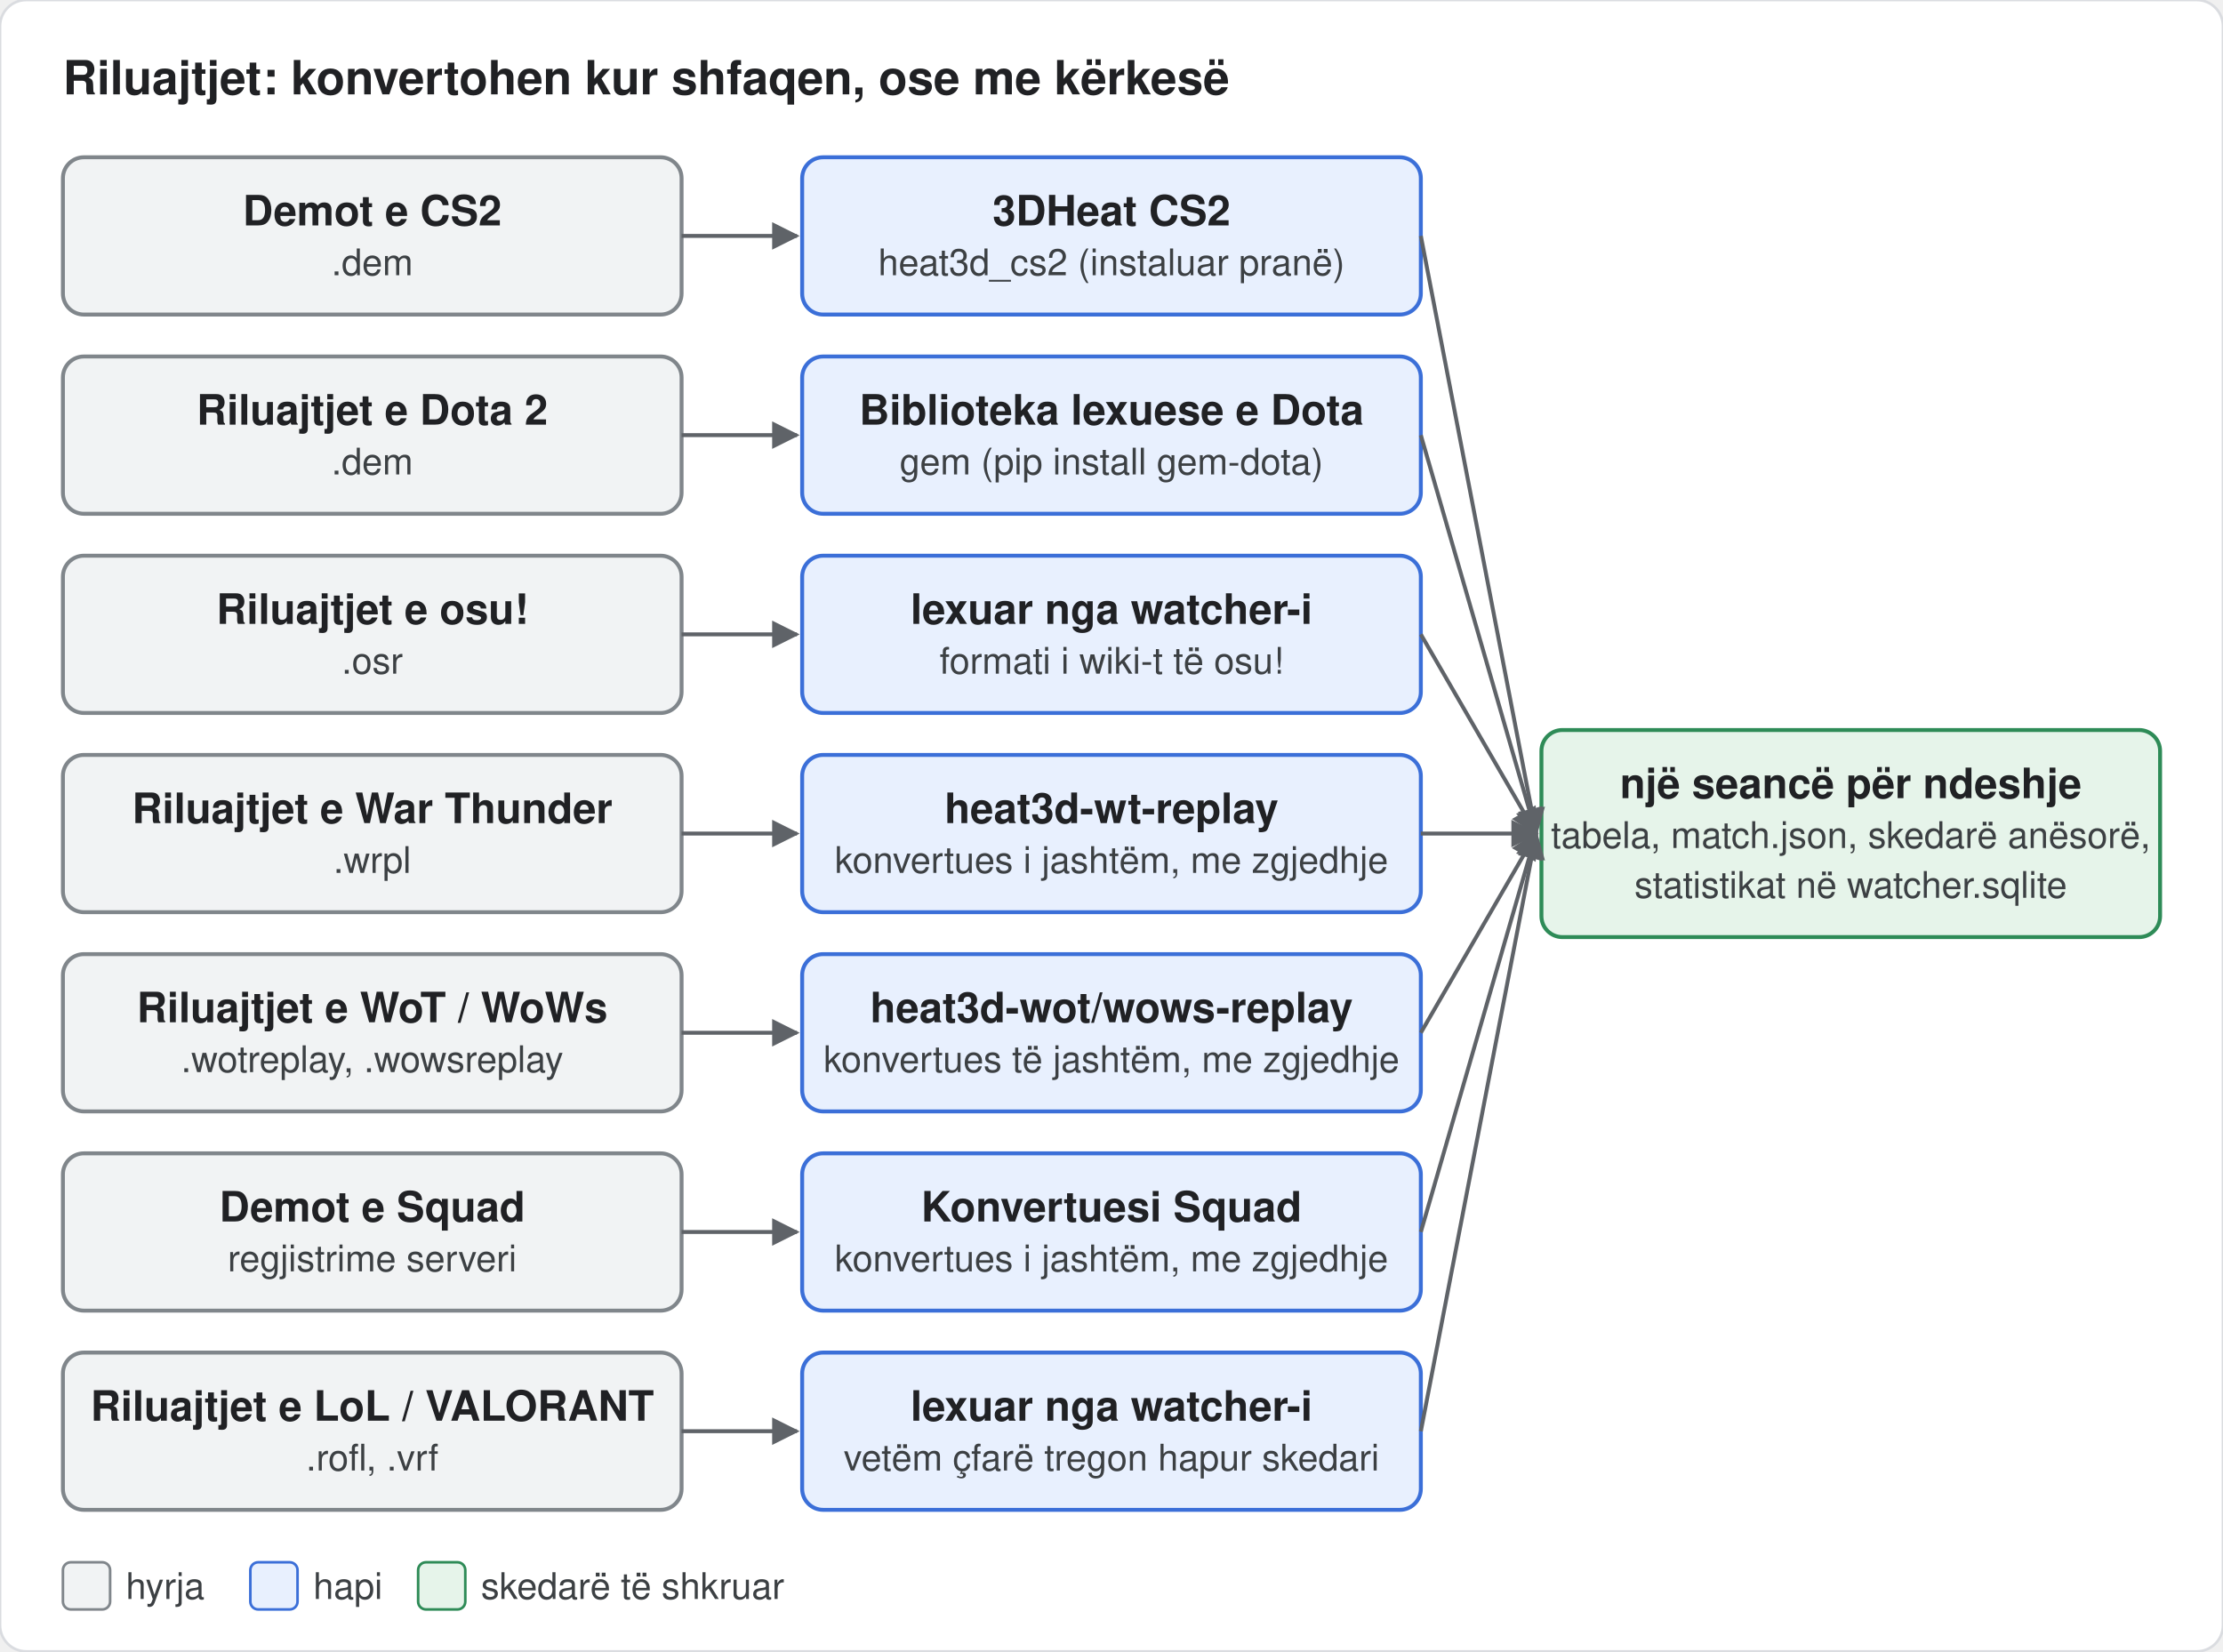
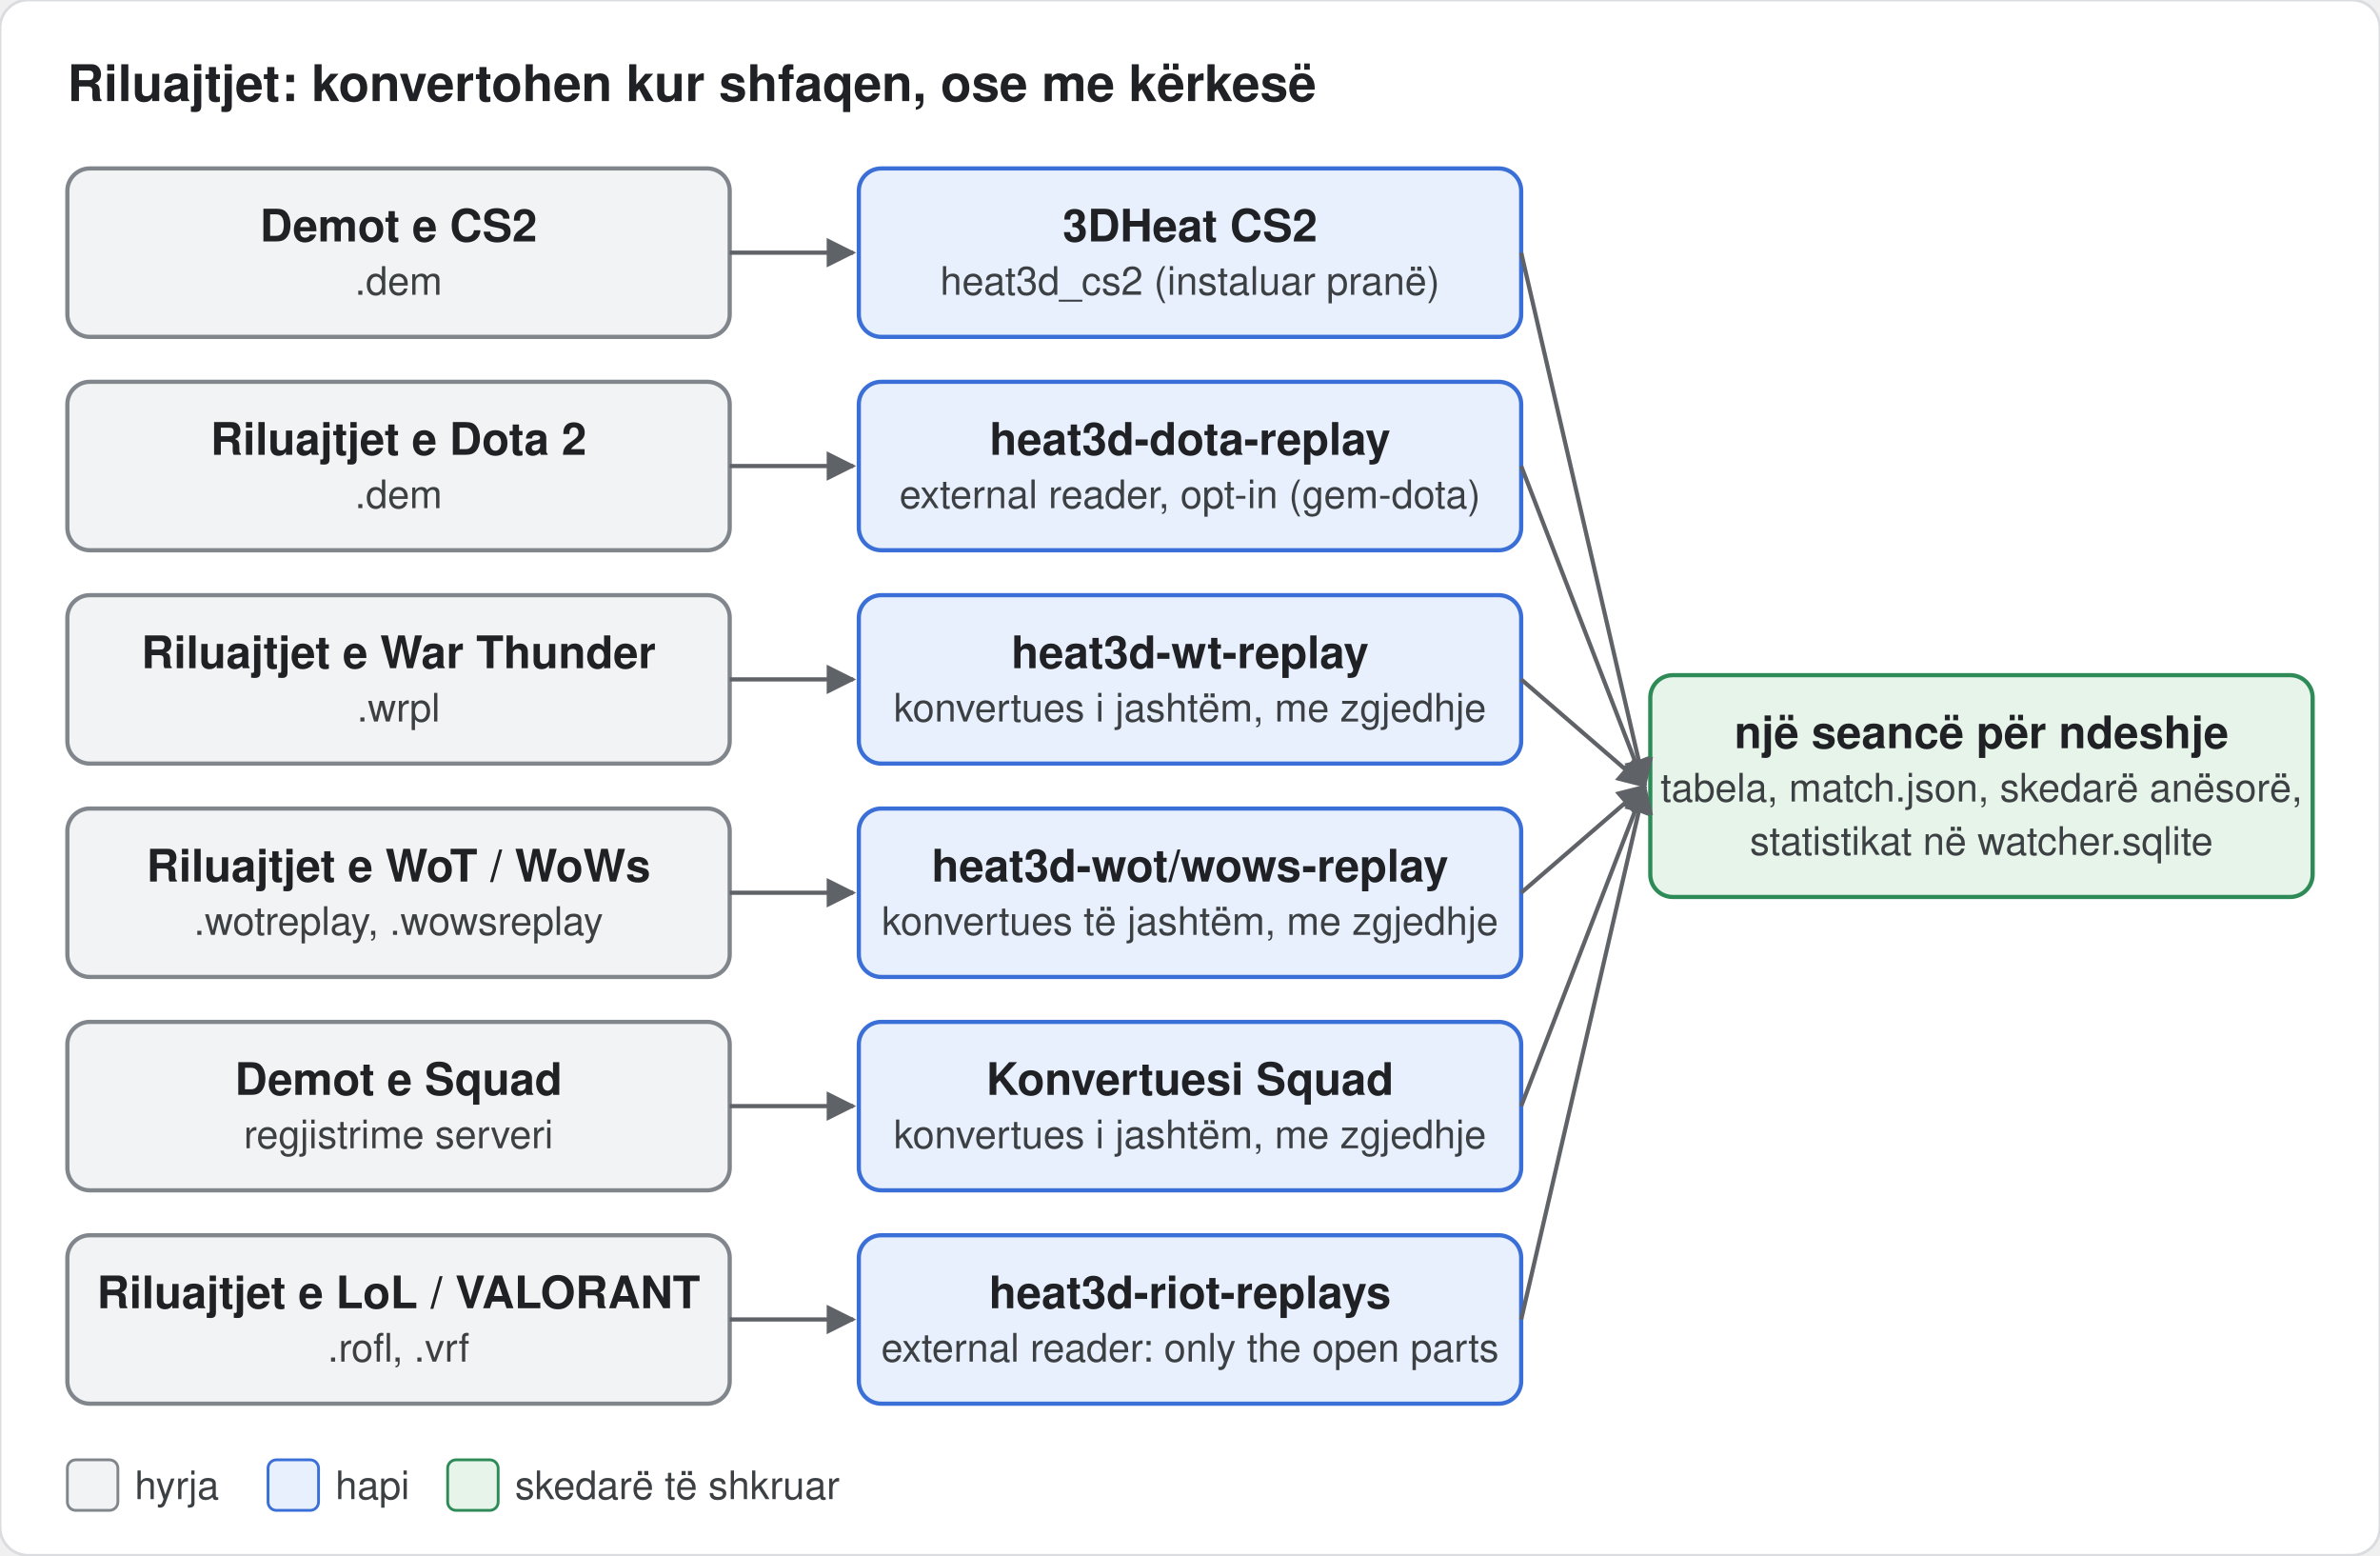
- <svg xmlns="http://www.w3.org/2000/svg" width="848" height="630" viewBox="0 0 848 630" font-family="Segoe UI,Helvetica,Arial,sans-serif" role="img" aria-label="Replays: converted when they appear, or on request">
+ <svg xmlns="http://www.w3.org/2000/svg" width="848" height="554" viewBox="0 0 848 554" font-family="Segoe UI,Helvetica,Arial,sans-serif" role="img" aria-label="Replays: converted when they appear, or on request">
  <defs>
    <marker id="a" viewBox="0 0 10 10" refX="9" refY="5" markerWidth="7" markerHeight="7" orient="auto">
      <path d="M0,0 L10,5 L0,10 z" fill="#5f6368" />
    </marker>
  </defs>
-   <rect width="848" height="630" rx="10" fill="#ffffff" stroke="#dadce0" />
+   <rect width="848" height="554" rx="10" fill="#ffffff" stroke="#dadce0" />
  <text x="24" y="36" font-size="18" font-weight="600" fill="#202124">Riluajtjet: konvertohen kur shfaqen, ose me kërkesë</text>
  <rect x="24" y="60.0" width="236" height="60" rx="8" fill="#f1f3f4" stroke="#80868b" stroke-width="1.5" />
  <text x="142.0" y="86.0" text-anchor="middle" font-weight="600" font-size="16" fill="#202124">Demot e CS2</text>
  <text x="142.0" y="105.0" text-anchor="middle" font-size="14" fill="#3c4043">.dem</text>
  <rect x="24" y="136.0" width="236" height="60" rx="8" fill="#f1f3f4" stroke="#80868b" stroke-width="1.5" />
  <text x="142.0" y="162.0" text-anchor="middle" font-weight="600" font-size="16" fill="#202124">Riluajtjet e Dota 2</text>
  <text x="142.0" y="181.0" text-anchor="middle" font-size="14" fill="#3c4043">.dem</text>
  <rect x="24" y="212.0" width="236" height="60" rx="8" fill="#f1f3f4" stroke="#80868b" stroke-width="1.5" />
-   <text x="142.0" y="238.0" text-anchor="middle" font-weight="600" font-size="16" fill="#202124">Riluajtjet e osu!</text>
-   <text x="142.0" y="257.0" text-anchor="middle" font-size="14" fill="#3c4043">.osr</text>
+   <text x="142.0" y="238.0" text-anchor="middle" font-weight="600" font-size="16" fill="#202124">Riluajtjet e War Thunder</text>
+   <text x="142.0" y="257.0" text-anchor="middle" font-size="14" fill="#3c4043">.wrpl</text>
  <rect x="24" y="288.0" width="236" height="60" rx="8" fill="#f1f3f4" stroke="#80868b" stroke-width="1.5" />
-   <text x="142.0" y="314.0" text-anchor="middle" font-weight="600" font-size="16" fill="#202124">Riluajtjet e War Thunder</text>
-   <text x="142.0" y="333.0" text-anchor="middle" font-size="14" fill="#3c4043">.wrpl</text>
+   <text x="142.0" y="314.0" text-anchor="middle" font-weight="600" font-size="16" fill="#202124">Riluajtjet e WoT / WoWs</text>
+   <text x="142.0" y="333.0" text-anchor="middle" font-size="14" fill="#3c4043">.wotreplay, .wowsreplay</text>
  <rect x="24" y="364.0" width="236" height="60" rx="8" fill="#f1f3f4" stroke="#80868b" stroke-width="1.5" />
-   <text x="142.0" y="390.0" text-anchor="middle" font-weight="600" font-size="16" fill="#202124">Riluajtjet e WoT / WoWs</text>
-   <text x="142.0" y="409.0" text-anchor="middle" font-size="14" fill="#3c4043">.wotreplay, .wowsreplay</text>
+   <text x="142.0" y="390.0" text-anchor="middle" font-weight="600" font-size="16" fill="#202124">Demot e Squad</text>
+   <text x="142.0" y="409.0" text-anchor="middle" font-size="14" fill="#3c4043">regjistrime serveri</text>
  <rect x="24" y="440.0" width="236" height="60" rx="8" fill="#f1f3f4" stroke="#80868b" stroke-width="1.5" />
-   <text x="142.0" y="466.0" text-anchor="middle" font-weight="600" font-size="16" fill="#202124">Demot e Squad</text>
-   <text x="142.0" y="485.0" text-anchor="middle" font-size="14" fill="#3c4043">regjistrime serveri</text>
-   <rect x="24" y="516.0" width="236" height="60" rx="8" fill="#f1f3f4" stroke="#80868b" stroke-width="1.5" />
-   <text x="142.0" y="542.0" text-anchor="middle" font-weight="600" font-size="16" fill="#202124">Riluajtjet e LoL / VALORANT</text>
-   <text x="142.0" y="561.0" text-anchor="middle" font-size="14" fill="#3c4043">.rofl, .vrf</text>
+   <text x="142.0" y="466.0" text-anchor="middle" font-weight="600" font-size="16" fill="#202124">Riluajtjet e LoL / VALORANT</text>
+   <text x="142.0" y="485.0" text-anchor="middle" font-size="14" fill="#3c4043">.rofl, .vrf</text>
  <rect x="306" y="60.0" width="236" height="60" rx="8" fill="#e8f0fe" stroke="#3b6fd8" stroke-width="1.5" />
  <text x="424.0" y="86.0" text-anchor="middle" font-weight="600" font-size="16" fill="#202124">3DHeat CS2</text>
  <text x="424.0" y="105.0" text-anchor="middle" font-size="14" fill="#3c4043">heat3d_cs2 (instaluar pranë)</text>
  <rect x="306" y="136.0" width="236" height="60" rx="8" fill="#e8f0fe" stroke="#3b6fd8" stroke-width="1.5" />
-   <text x="424.0" y="162.0" text-anchor="middle" font-weight="600" font-size="16" fill="#202124">Biblioteka lexuese e Dota</text>
-   <text x="424.0" y="181.0" text-anchor="middle" font-size="14" fill="#3c4043">gem (pip install gem-dota)</text>
+   <text x="424.0" y="162.0" text-anchor="middle" font-weight="600" font-size="16" fill="#202124">heat3d-dota-replay</text>
+   <text x="424.0" y="181.0" text-anchor="middle" font-size="14" fill="#3c4043">external reader, opt-in (gem-dota)</text>
  <rect x="306" y="212.0" width="236" height="60" rx="8" fill="#e8f0fe" stroke="#3b6fd8" stroke-width="1.5" />
-   <text x="424.0" y="238.0" text-anchor="middle" font-weight="600" font-size="16" fill="#202124">lexuar nga watcher-i</text>
-   <text x="424.0" y="257.0" text-anchor="middle" font-size="14" fill="#3c4043">formati i wiki-t të osu!</text>
+   <text x="424.0" y="238.0" text-anchor="middle" font-weight="600" font-size="16" fill="#202124">heat3d-wt-replay</text>
+   <text x="424.0" y="257.0" text-anchor="middle" font-size="14" fill="#3c4043">konvertues i jashtëm, me zgjedhje</text>
  <rect x="306" y="288.0" width="236" height="60" rx="8" fill="#e8f0fe" stroke="#3b6fd8" stroke-width="1.5" />
-   <text x="424.0" y="314.0" text-anchor="middle" font-weight="600" font-size="16" fill="#202124">heat3d-wt-replay</text>
-   <text x="424.0" y="333.0" text-anchor="middle" font-size="14" fill="#3c4043">konvertues i jashtëm, me zgjedhje</text>
+   <text x="424.0" y="314.0" text-anchor="middle" font-weight="600" font-size="16" fill="#202124">heat3d-wot/wows-replay</text>
+   <text x="424.0" y="333.0" text-anchor="middle" font-size="14" fill="#3c4043">konvertues të jashtëm, me zgjedhje</text>
  <rect x="306" y="364.0" width="236" height="60" rx="8" fill="#e8f0fe" stroke="#3b6fd8" stroke-width="1.5" />
-   <text x="424.0" y="390.0" text-anchor="middle" font-weight="600" font-size="16" fill="#202124">heat3d-wot/wows-replay</text>
-   <text x="424.0" y="409.0" text-anchor="middle" font-size="14" fill="#3c4043">konvertues të jashtëm, me zgjedhje</text>
+   <text x="424.0" y="390.0" text-anchor="middle" font-weight="600" font-size="16" fill="#202124">Konvertuesi Squad</text>
+   <text x="424.0" y="409.0" text-anchor="middle" font-size="14" fill="#3c4043">konvertues i jashtëm, me zgjedhje</text>
  <rect x="306" y="440.0" width="236" height="60" rx="8" fill="#e8f0fe" stroke="#3b6fd8" stroke-width="1.5" />
-   <text x="424.0" y="466.0" text-anchor="middle" font-weight="600" font-size="16" fill="#202124">Konvertuesi Squad</text>
-   <text x="424.0" y="485.0" text-anchor="middle" font-size="14" fill="#3c4043">konvertues i jashtëm, me zgjedhje</text>
-   <rect x="306" y="516.0" width="236" height="60" rx="8" fill="#e8f0fe" stroke="#3b6fd8" stroke-width="1.5" />
-   <text x="424.0" y="542.0" text-anchor="middle" font-weight="600" font-size="16" fill="#202124">lexuar nga watcher-i</text>
-   <text x="424.0" y="561.0" text-anchor="middle" font-size="14" fill="#3c4043">vetëm çfarë tregon hapur skedari</text>
-   <rect x="588" y="278.5" width="236" height="79" rx="8" fill="#e6f4ea" stroke="#2e8b57" stroke-width="1.5" />
-   <text x="706.0" y="304.5" text-anchor="middle" font-weight="600" font-size="16" fill="#202124">një seancë për ndeshje</text>
-   <text x="706.0" y="323.5" text-anchor="middle" font-size="14" fill="#3c4043">tabela, match.json, skedarë anësorë,</text>
-   <text x="706.0" y="342.5" text-anchor="middle" font-size="14" fill="#3c4043">statistikat në watcher.sqlite</text>
+   <text x="424.0" y="466.0" text-anchor="middle" font-weight="600" font-size="16" fill="#202124">heat3d-riot-replays</text>
+   <text x="424.0" y="485.0" text-anchor="middle" font-size="14" fill="#3c4043">external reader: only the open parts</text>
+   <rect x="588" y="240.5" width="236" height="79" rx="8" fill="#e6f4ea" stroke="#2e8b57" stroke-width="1.5" />
+   <text x="706.0" y="266.5" text-anchor="middle" font-weight="600" font-size="16" fill="#202124">një seancë për ndeshje</text>
+   <text x="706.0" y="285.5" text-anchor="middle" font-size="14" fill="#3c4043">tabela, match.json, skedarë anësorë,</text>
+   <text x="706.0" y="304.5" text-anchor="middle" font-size="14" fill="#3c4043">statistikat në watcher.sqlite</text>
  <line x1="260" y1="90.0" x2="304" y2="90.0" stroke="#5f6368" stroke-width="1.5" marker-end="url(#a)" />
  <line x1="260" y1="166.0" x2="304" y2="166.0" stroke="#5f6368" stroke-width="1.5" marker-end="url(#a)" />
  <line x1="260" y1="242.0" x2="304" y2="242.0" stroke="#5f6368" stroke-width="1.5" marker-end="url(#a)" />
  <line x1="260" y1="318.0" x2="304" y2="318.0" stroke="#5f6368" stroke-width="1.5" marker-end="url(#a)" />
  <line x1="260" y1="394.0" x2="304" y2="394.0" stroke="#5f6368" stroke-width="1.5" marker-end="url(#a)" />
  <line x1="260" y1="470.0" x2="304" y2="470.0" stroke="#5f6368" stroke-width="1.5" marker-end="url(#a)" />
-   <line x1="260" y1="546.0" x2="304" y2="546.0" stroke="#5f6368" stroke-width="1.5" marker-end="url(#a)" />
-   <line x1="542" y1="90.0" x2="586" y2="318.0" stroke="#5f6368" stroke-width="1.5" marker-end="url(#a)" />
-   <line x1="542" y1="166.0" x2="586" y2="318.0" stroke="#5f6368" stroke-width="1.5" marker-end="url(#a)" />
-   <line x1="542" y1="242.0" x2="586" y2="318.0" stroke="#5f6368" stroke-width="1.5" marker-end="url(#a)" />
-   <line x1="542" y1="318.0" x2="586" y2="318.0" stroke="#5f6368" stroke-width="1.5" marker-end="url(#a)" />
-   <line x1="542" y1="394.0" x2="586" y2="318.0" stroke="#5f6368" stroke-width="1.5" marker-end="url(#a)" />
-   <line x1="542" y1="470.0" x2="586" y2="318.0" stroke="#5f6368" stroke-width="1.5" marker-end="url(#a)" />
-   <line x1="542" y1="546.0" x2="586" y2="318.0" stroke="#5f6368" stroke-width="1.5" marker-end="url(#a)" />
-   <rect x="24" y="596" width="18" height="18" rx="3" fill="#f1f3f4" stroke="#80868b" />
-   <text x="48" y="610" font-size="14" fill="#3c4043">hyrja</text>
-   <rect x="95.5" y="596" width="18" height="18" rx="3" fill="#e8f0fe" stroke="#3b6fd8" />
-   <text x="119.5" y="610" font-size="14" fill="#3c4043">hapi</text>
-   <rect x="159.5" y="596" width="18" height="18" rx="3" fill="#e6f4ea" stroke="#2e8b57" />
-   <text x="183.5" y="610" font-size="14" fill="#3c4043">skedarë të shkruar</text>
+   <line x1="542" y1="90.0" x2="586" y2="280.0" stroke="#5f6368" stroke-width="1.5" marker-end="url(#a)" />
+   <line x1="542" y1="166.0" x2="586" y2="280.0" stroke="#5f6368" stroke-width="1.5" marker-end="url(#a)" />
+   <line x1="542" y1="242.0" x2="586" y2="280.0" stroke="#5f6368" stroke-width="1.5" marker-end="url(#a)" />
+   <line x1="542" y1="318.0" x2="586" y2="280.0" stroke="#5f6368" stroke-width="1.5" marker-end="url(#a)" />
+   <line x1="542" y1="394.0" x2="586" y2="280.0" stroke="#5f6368" stroke-width="1.5" marker-end="url(#a)" />
+   <line x1="542" y1="470.0" x2="586" y2="280.0" stroke="#5f6368" stroke-width="1.5" marker-end="url(#a)" />
+   <rect x="24" y="520" width="18" height="18" rx="3" fill="#f1f3f4" stroke="#80868b" />
+   <text x="48" y="534" font-size="14" fill="#3c4043">hyrja</text>
+   <rect x="95.5" y="520" width="18" height="18" rx="3" fill="#e8f0fe" stroke="#3b6fd8" />
+   <text x="119.5" y="534" font-size="14" fill="#3c4043">hapi</text>
+   <rect x="159.5" y="520" width="18" height="18" rx="3" fill="#e6f4ea" stroke="#2e8b57" />
+   <text x="183.5" y="534" font-size="14" fill="#3c4043">skedarë të shkruar</text>
</svg>
